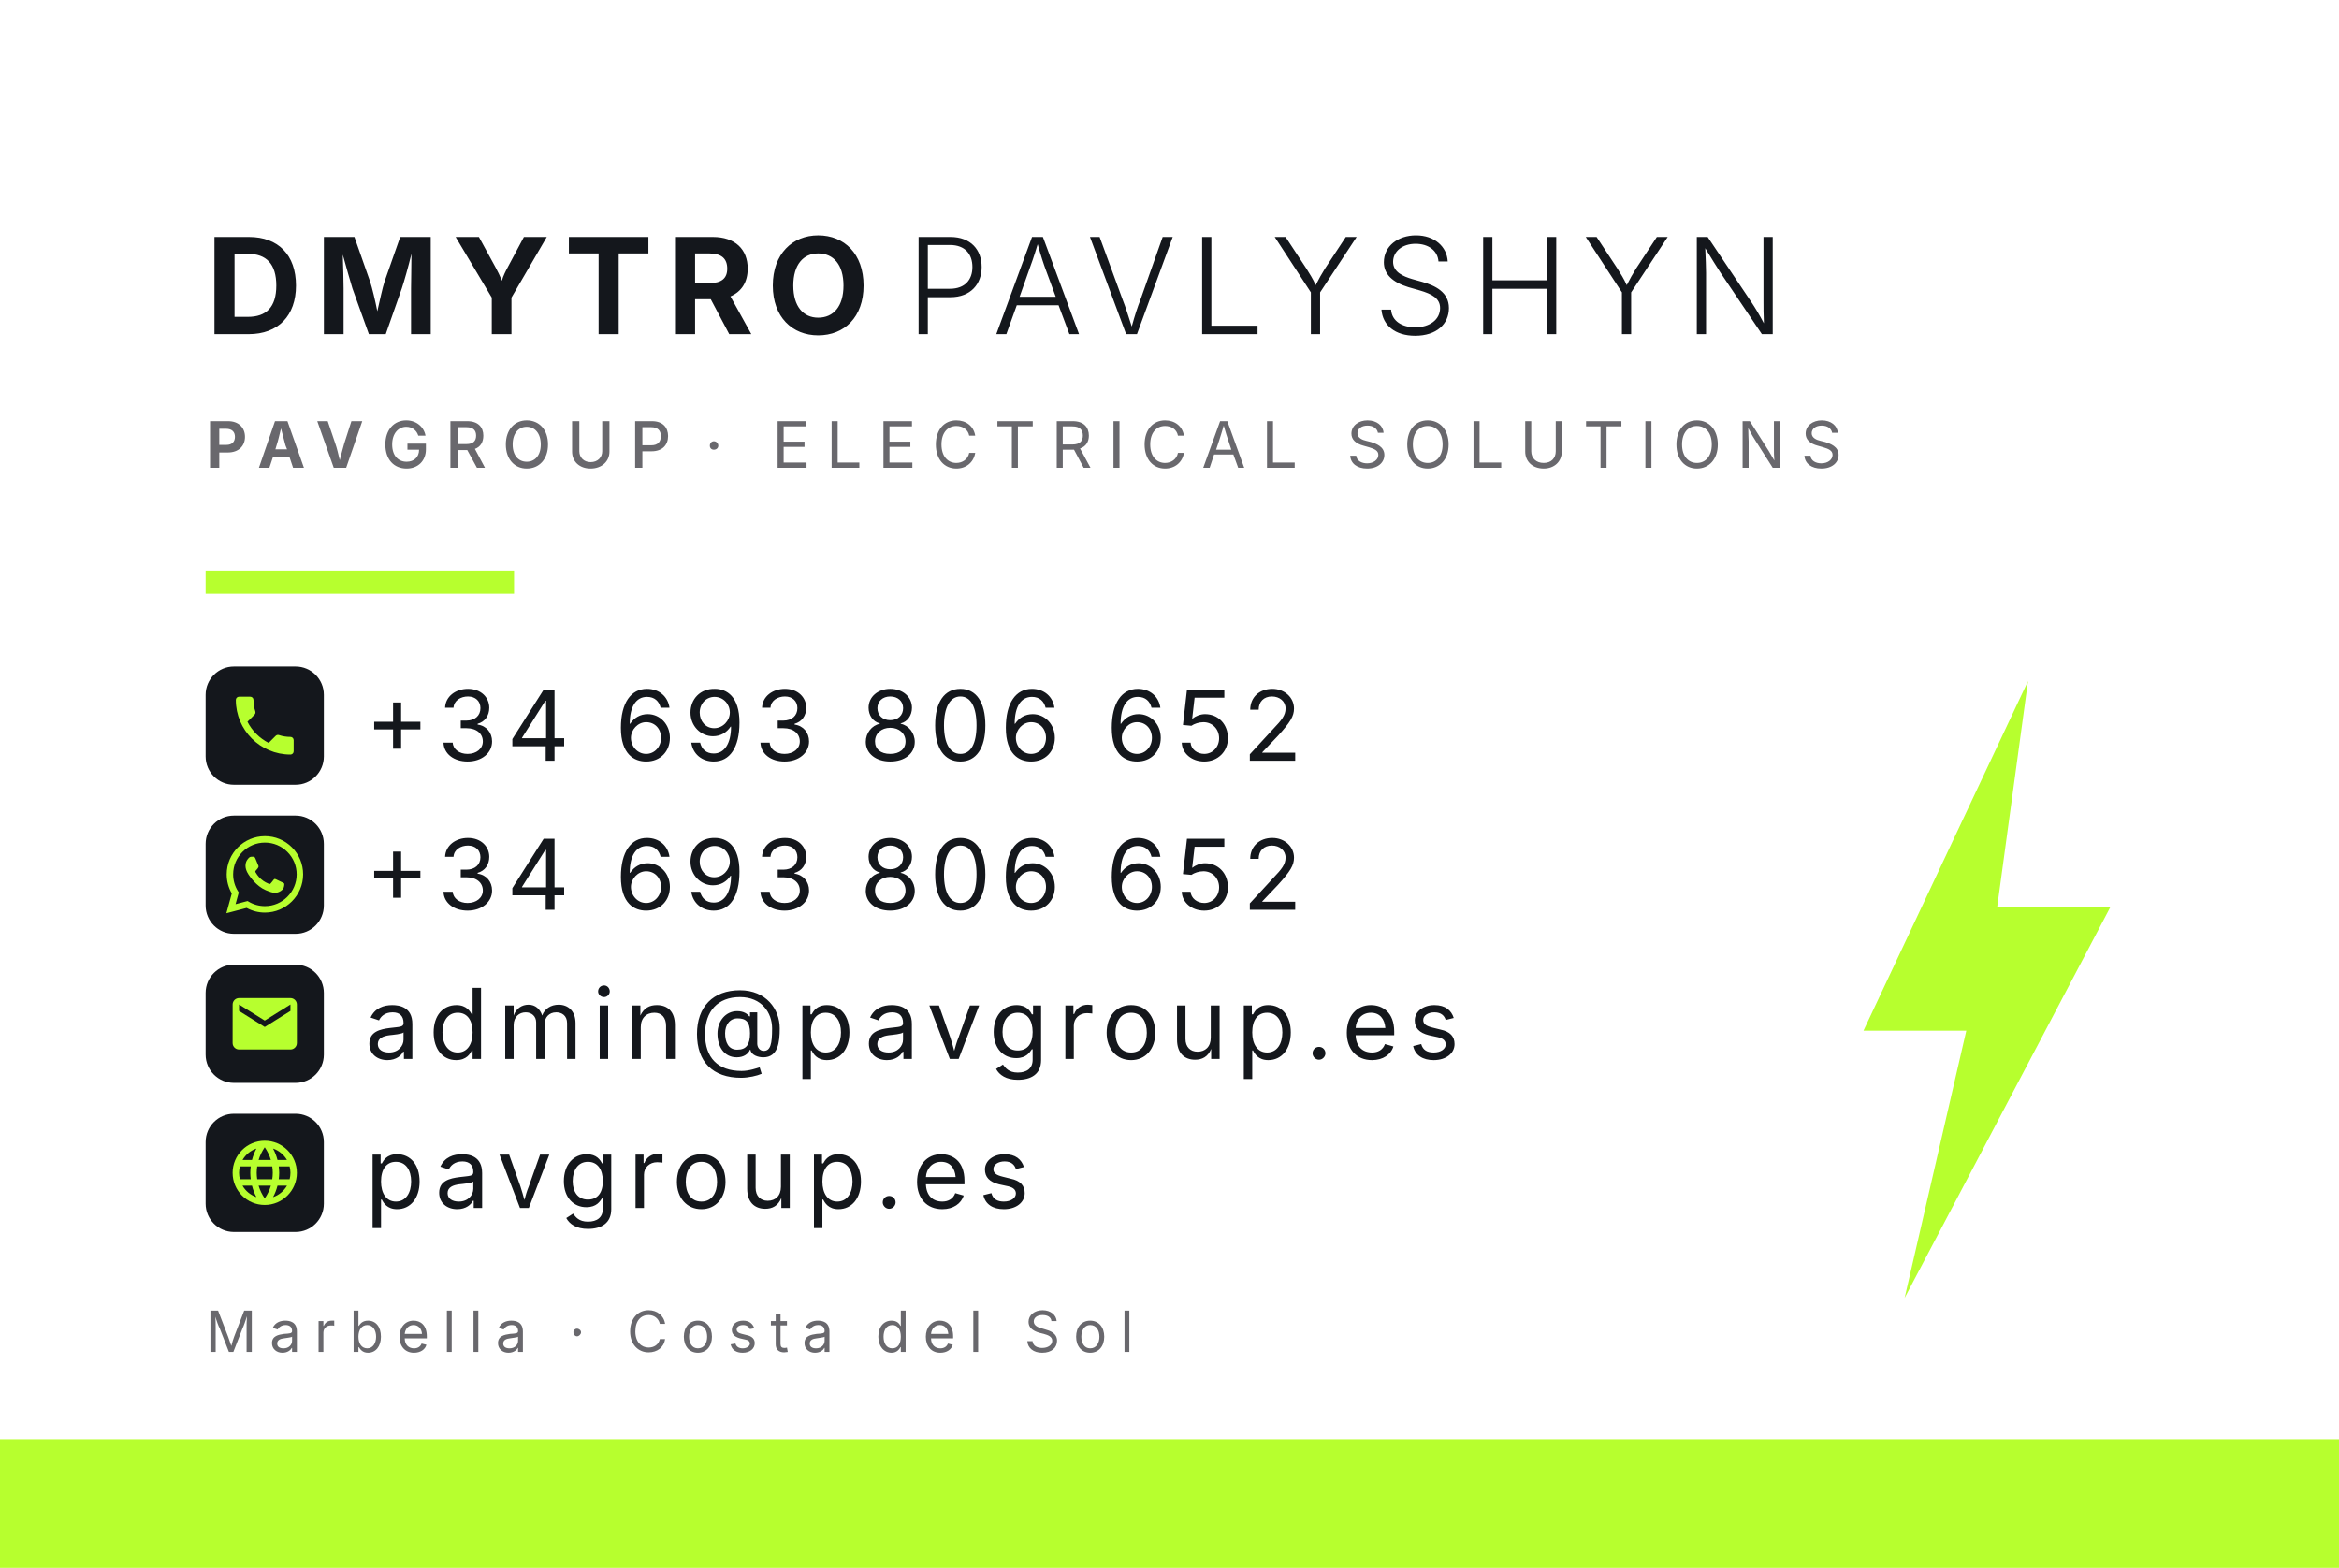
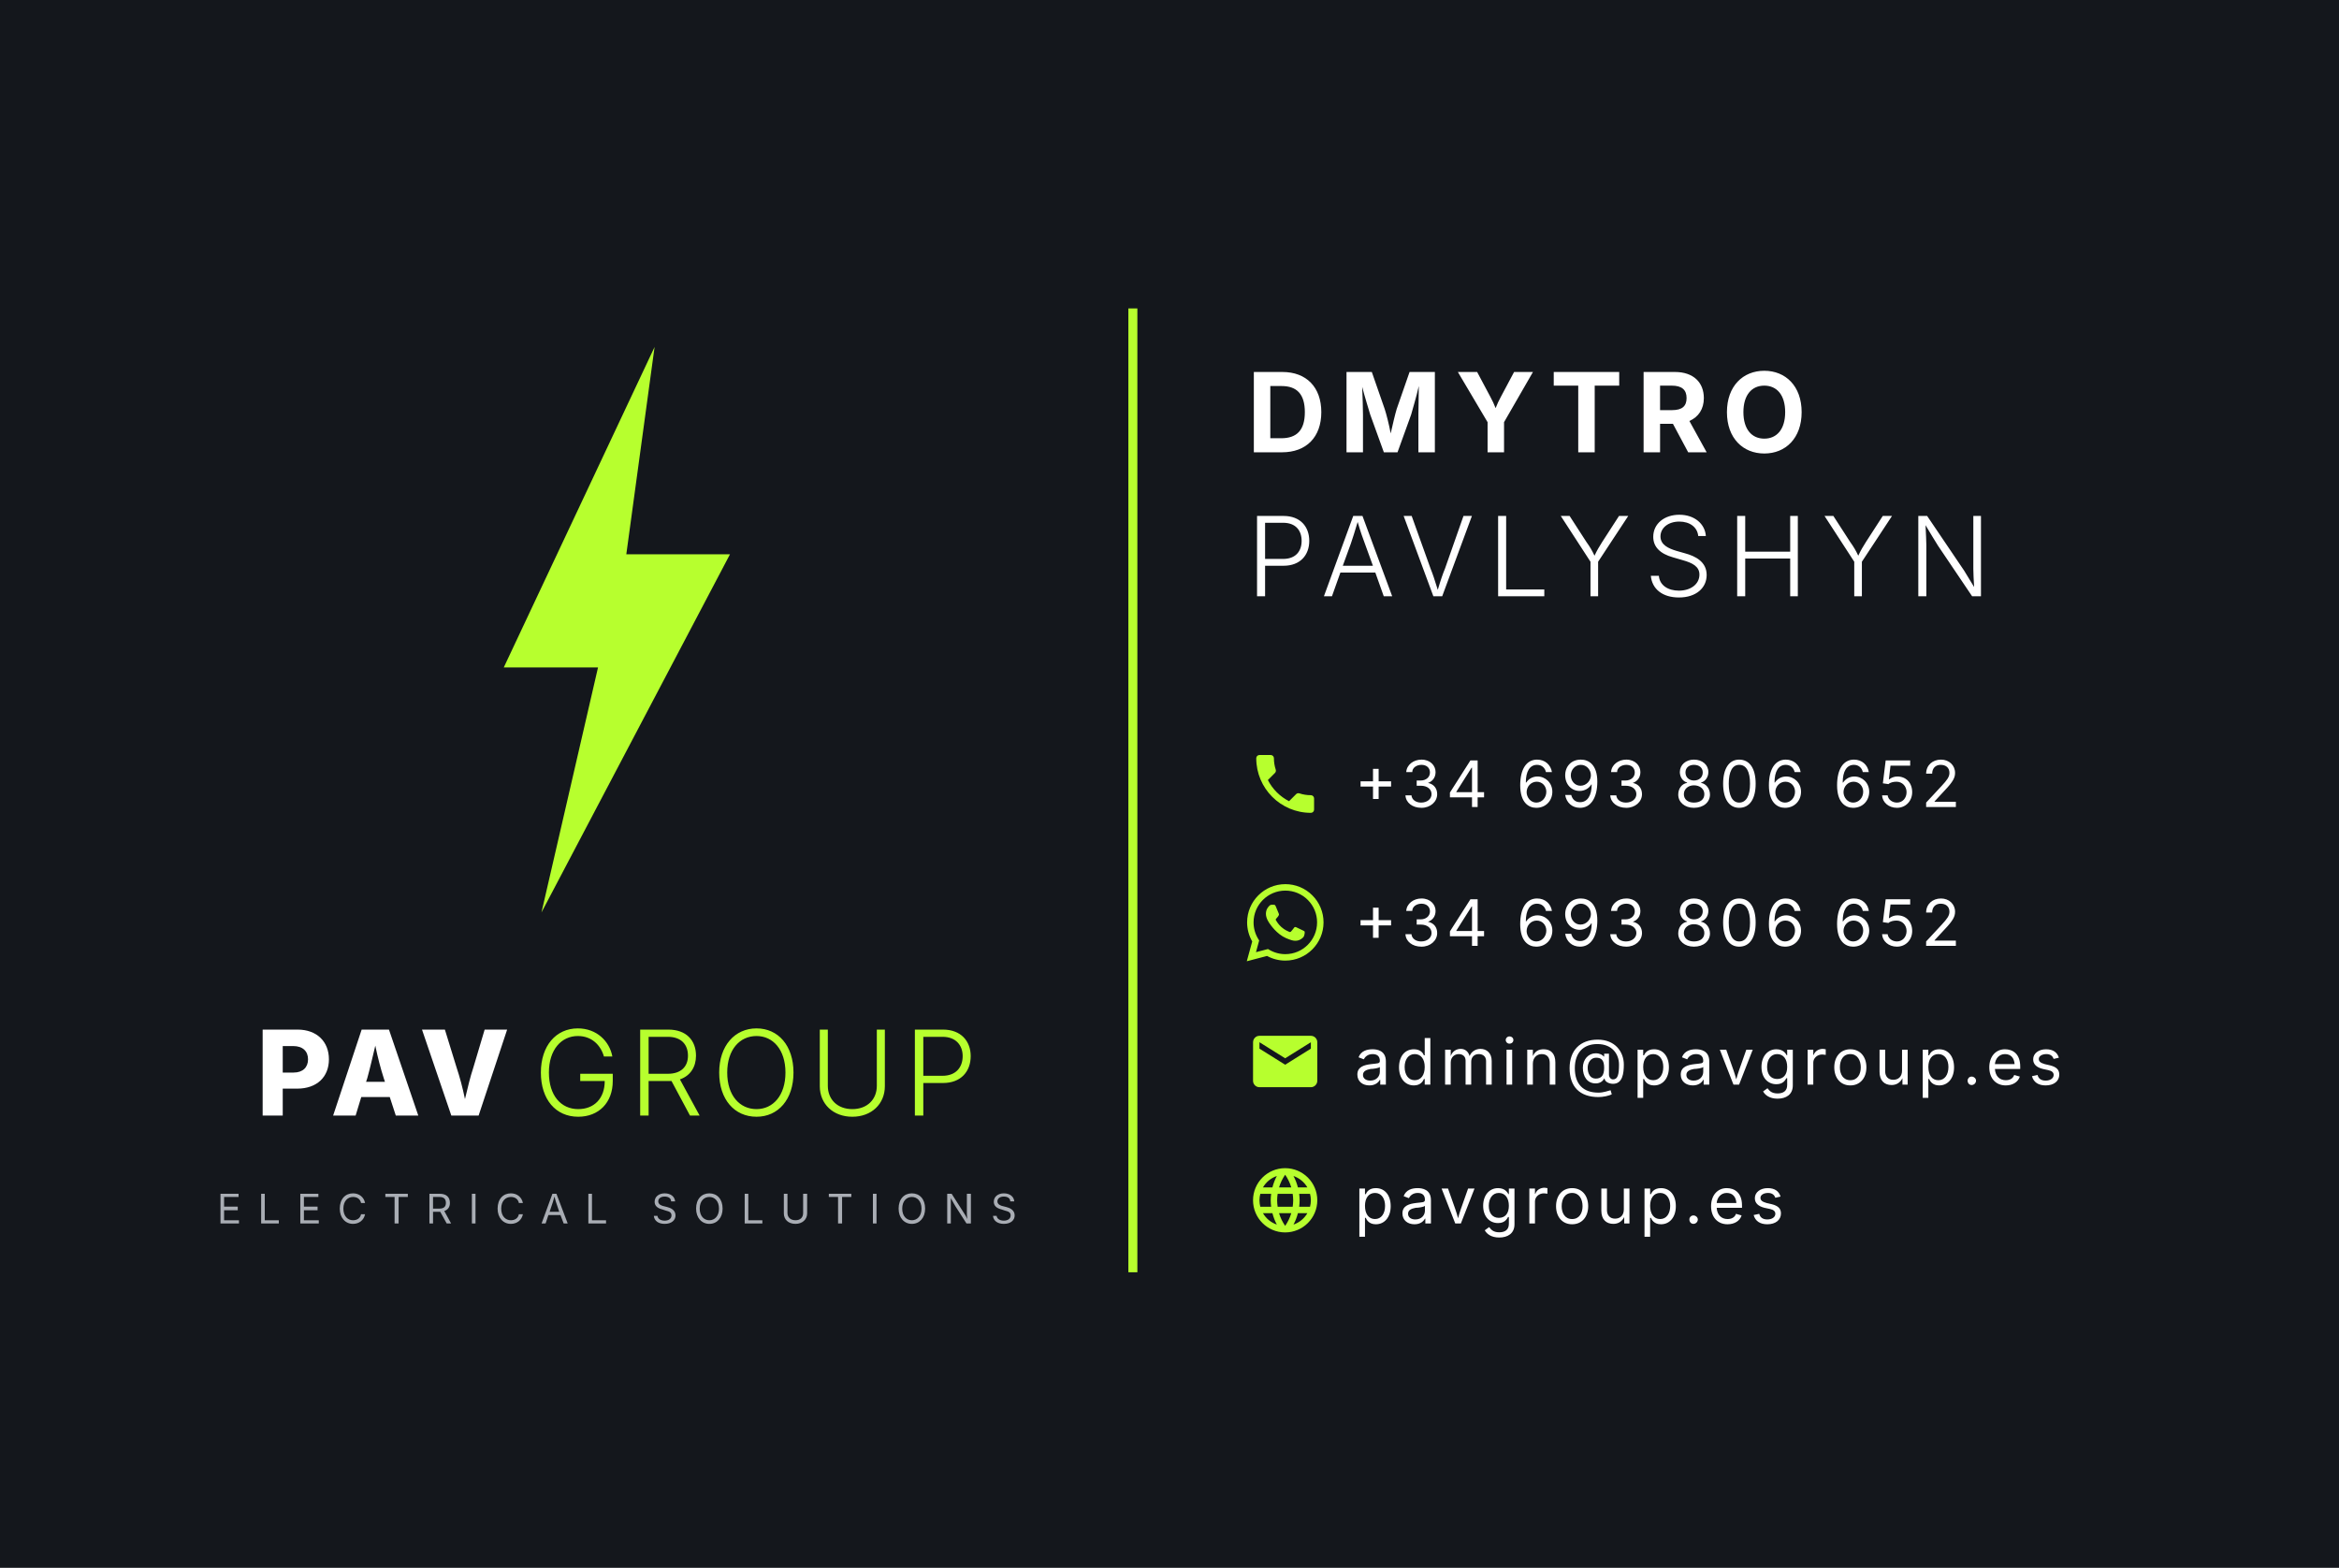
<svg xmlns="http://www.w3.org/2000/svg" width="91mm" height="61mm" viewBox="0 0 91 61">
-   <g font-family="Inter, Arial, Helvetica, sans-serif">
-     <rect width="91" height="61" fill="#FFFFFF" />
-     <text x="8" y="13" font-size="5.2" font-weight="700" fill="#14171C" letter-spacing="0.5">DMYTRO<tspan font-weight="300" dx="1.4">PAVLYSHYN</tspan>
+   <defs>
+     <clipPath id="c">
+       <rect width="91" height="61" />
+     </clipPath>
+   </defs>
+   <g font-family="Inter, Arial, Helvetica, sans-serif" clip-path="url(#c)">
+     <rect width="91" height="61" fill="#14171C" />
+     <path transform="translate(17.4,13.5) scale(0.3666667)" d="M22 0 L6 34 L16 34 L10 60 L30 22 L19 22 Z" fill="#B7FF2E" />
+     <text x="24" y="43.4" text-anchor="middle" font-size="4.6" font-weight="800" fill="#FFFFFF" letter-spacing="0.3">PAV<tspan font-weight="300" fill="#B7FF2E" dx="0.9">GROUP</tspan>
    </text>
-     <text x="8" y="18.2" font-size="2.5" fill="#69686D" letter-spacing="0.6">
-       <tspan font-weight="700">PAV</tspan>
-       <tspan font-weight="500">GROUP</tspan>  ·  ELECTRICAL SOLUTIONS</text>
-     <rect x="8" y="22.2" width="12" height="0.9" fill="#B7FF2E" />
-     <rect x="8" y="25.932" width="4.6" height="4.6" rx="1.1" fill="#14171C" />
-     <path transform="translate(8.8,26.732) scale(0.125)" d="M6.62 10.79c1.44 2.83 3.76 5.14 6.59 6.59l2.2-2.2c.27-.27.67-.36 1.02-.24 1.12.37 2.33.57 3.57.57.55 0 1 .45 1 1V20c0 .55-.45 1-1 1-9.39 0-17-7.61-17-17 0-.55.45-1 1-1h3.5c.55 0 1 .45 1 1 0 1.25.2 2.45.57 3.57.11.35.03.74-.25 1.02l-2.2 2.2z" fill="#B7FF2E" />
-     <text x="14.2" y="29.6" font-size="3.8" fill="#14171C" letter-spacing="0.35">
-       <tspan font-weight="400">+34 693 806 652</tspan>
-     </text>
-     <rect x="8" y="31.732" width="4.6" height="4.6" rx="1.1" fill="#14171C" />
-     <path transform="translate(8.8,32.532) scale(0.125)" d="M17.472 14.382c-.297-.149-1.758-.867-2.03-.967-.273-.099-.471-.148-.67.15-.197.297-.767.966-.94 1.164-.173.199-.347.223-.644.075-.297-.15-1.255-.463-2.39-1.475-.883-.788-1.48-1.761-1.653-2.059-.173-.297-.018-.458.13-.606.134-.133.298-.347.446-.52.149-.174.198-.298.298-.497.099-.198.05-.371-.025-.52-.075-.149-.669-1.612-.916-2.207-.242-.579-.487-.5-.669-.51-.173-.008-.371-.01-.57-.01-.198 0-.52.074-.792.372-.272.297-1.04 1.016-1.04 2.479 0 1.462 1.065 2.875 1.213 3.074.149.198 2.096 3.2 5.077 4.487.709.306 1.262.489 1.694.625.712.227 1.36.195 1.871.118.571-.085 1.758-.719 2.006-1.413.248-.694.248-1.289.173-1.413-.074-.124-.272-.198-.57-.347m-5.421 7.403h-.004a9.87 9.87 0 01-5.031-1.378l-.361-.214-3.741.982.998-3.648-.235-.374a9.86 9.86 0 01-1.51-5.26c.001-5.45 4.436-9.884 9.888-9.884 2.64 0 5.122 1.03 6.988 2.898a9.825 9.825 0 012.893 6.994c-.003 5.45-4.437 9.884-9.885 9.884m8.413-18.297A11.815 11.815 0 0012.05 0C5.495 0 .16 5.335.157 11.892c0 2.096.547 4.142 1.588 5.945L.057 24l6.305-1.654a11.882 11.882 0 005.683 1.448h.005c6.554 0 11.89-5.335 11.893-11.893a11.821 11.821 0 00-3.48-8.413Z" fill="#B7FF2E" />
-     <text x="14.2" y="35.4" font-size="3.8" fill="#14171C" letter-spacing="0.35">
-       <tspan font-weight="400">+34 693 806 652</tspan>
-     </text>
-     <rect x="8" y="37.532" width="4.6" height="4.6" rx="1.1" fill="#14171C" />
-     <path transform="translate(8.8,38.332) scale(0.125)" d="M20 4H4c-1.1 0-1.99.9-1.99 2L2 18c0 1.1.9 2 2 2h16c1.1 0 2-.9 2-2V6c0-1.1-.9-2-2-2zm0 4l-8 5-8-5V6l8 5 8-5v2z" fill="#B7FF2E" />
-     <text x="14.2" y="41.2" font-size="3.8" fill="#14171C" letter-spacing="0.35">
-       <tspan font-weight="400">admin@pavgroup.es</tspan>
-     </text>
-     <rect x="8" y="43.332" width="4.6" height="4.6" rx="1.1" fill="#14171C" />
-     <path transform="translate(8.8,44.132) scale(0.125)" d="M11.99 2C6.47 2 2 6.48 2 12s4.47 10 9.99 10C17.52 22 22 17.52 22 12S17.52 2 11.99 2zm6.93 6h-2.95c-.32-1.25-.78-2.45-1.38-3.56 1.84.63 3.37 1.91 4.33 3.56zM12 4.04c.83 1.2 1.48 2.53 1.91 3.96h-3.82c.43-1.43 1.08-2.76 1.91-3.96zM4.26 14C4.1 13.36 4 12.69 4 12s.1-1.36.26-2h3.38c-.08.66-.14 1.32-.14 2 0 .68.06 1.34.14 2H4.26zm.82 2h2.95c.32 1.25.78 2.45 1.38 3.56-1.84-.63-3.37-1.9-4.33-3.56zm2.95-8H5.08c.96-1.66 2.49-2.93 4.33-3.56C8.81 5.55 8.35 6.75 8.03 8zM12 19.96c-.83-1.2-1.48-2.53-1.91-3.96h3.82c-.43 1.43-1.08 2.76-1.91 3.96zM14.34 14H9.66c-.09-.66-.16-1.32-.16-2 0-.68.07-1.35.16-2h4.68c.09.65.16 1.32.16 2 0 .68-.07 1.34-.16 2zm.25 5.56c.6-1.11 1.06-2.31 1.38-3.56h2.95c-.96 1.65-2.49 2.93-4.33 3.56zM16.36 14c.08-.66.14-1.32.14-2 0-.68-.06-1.34-.14-2h3.38c.16.64.26 1.31.26 2s-.1 1.36-.26 2h-3.38z" fill="#B7FF2E" />
-     <text x="14.2" y="47" font-size="3.8" fill="#14171C" letter-spacing="0.35">
-       <tspan font-weight="400">pavgroup.es</tspan>
-     </text>
-     <text x="8" y="52.6" font-size="2.2" fill="#69686D" letter-spacing="0.5">Marbella · Costa del Sol</text>
-     <path transform="translate(70.1,26.5) scale(0.4)" d="M22 0 L6 34 L16 34 L10 60 L30 22 L19 22 Z" fill="#B7FF2E" />
-     <rect x="0" y="56" width="91" height="5" fill="#B7FF2E" />
+     <text x="24" y="47.6" text-anchor="middle" font-size="1.6" fill="#A9ADB4" letter-spacing="0.62">ELECTRICAL SOLUTIONS</text>
+     <rect x="43.9" y="12" width="0.35" height="37.5" fill="#B7FF2E" />
+     <text x="48.5" y="17.6" font-size="4.3" font-weight="700" fill="#FFFFFF" letter-spacing="0.5">DMYTRO</text>
+     <text x="48.5" y="23.2" font-size="4.3" font-weight="300" fill="#FFFFFF" letter-spacing="0.5">PAVLYSHYN</text>
+     <path transform="translate(48.5,29.0) scale(0.125)" d="M6.62 10.79c1.44 2.83 3.76 5.14 6.59 6.59l2.2-2.2c.27-.27.67-.36 1.02-.24 1.12.37 2.33.57 3.57.57.55 0 1 .45 1 1V20c0 .55-.45 1-1 1-9.39 0-17-7.61-17-17 0-.55.45-1 1-1h3.5c.55 0 1 .45 1 1 0 1.25.2 2.45.57 3.57.11.35.03.74-.25 1.02l-2.2 2.2z" fill="#B7FF2E" />
+     <text x="52.7" y="31.4" font-size="2.5" font-weight="400" fill="#FFFFFF" letter-spacing="0.2">+34 693 806 652</text>
+     <path transform="translate(48.5,34.4) scale(0.125)" d="M17.472 14.382c-.297-.149-1.758-.867-2.03-.967-.273-.099-.471-.148-.67.15-.197.297-.767.966-.94 1.164-.173.199-.347.223-.644.075-.297-.15-1.255-.463-2.39-1.475-.883-.788-1.48-1.761-1.653-2.059-.173-.297-.018-.458.13-.606.134-.133.298-.347.446-.52.149-.174.198-.298.298-.497.099-.198.05-.371-.025-.52-.075-.149-.669-1.612-.916-2.207-.242-.579-.487-.5-.669-.51-.173-.008-.371-.01-.57-.01-.198 0-.52.074-.792.372-.272.297-1.04 1.016-1.04 2.479 0 1.462 1.065 2.875 1.213 3.074.149.198 2.096 3.2 5.077 4.487.709.306 1.262.489 1.694.625.712.227 1.36.195 1.871.118.571-.085 1.758-.719 2.006-1.413.248-.694.248-1.289.173-1.413-.074-.124-.272-.198-.57-.347m-5.421 7.403h-.004a9.87 9.87 0 01-5.031-1.378l-.361-.214-3.741.982.998-3.648-.235-.374a9.86 9.86 0 01-1.51-5.26c.001-5.45 4.436-9.884 9.888-9.884 2.64 0 5.122 1.03 6.988 2.898a9.825 9.825 0 012.893 6.994c-.003 5.45-4.437 9.884-9.885 9.884m8.413-18.297A11.815 11.815 0 0012.05 0C5.495 0 .16 5.335.157 11.892c0 2.096.547 4.142 1.588 5.945L.057 24l6.305-1.654a11.882 11.882 0 005.683 1.448h.005c6.554 0 11.89-5.335 11.893-11.893a11.821 11.821 0 00-3.48-8.413Z" fill="#B7FF2E" />
+     <text x="52.7" y="36.8" font-size="2.5" font-weight="400" fill="#FFFFFF" letter-spacing="0.2">+34 693 806 652</text>
+     <path transform="translate(48.5,39.8) scale(0.125)" d="M20 4H4c-1.1 0-1.99.9-1.99 2L2 18c0 1.1.9 2 2 2h16c1.1 0 2-.9 2-2V6c0-1.1-.9-2-2-2zm0 4l-8 5-8-5V6l8 5 8-5v2z" fill="#B7FF2E" />
+     <text x="52.7" y="42.2" font-size="2.5" font-weight="400" fill="#FFFFFF" letter-spacing="0.2">admin@pavgroup.es</text>
+     <path transform="translate(48.5,45.2) scale(0.125)" d="M11.99 2C6.47 2 2 6.48 2 12s4.47 10 9.99 10C17.52 22 22 17.52 22 12S17.52 2 11.99 2zm6.93 6h-2.95c-.32-1.25-.78-2.45-1.38-3.56 1.84.63 3.37 1.91 4.33 3.56zM12 4.04c.83 1.2 1.48 2.53 1.91 3.96h-3.82c.43-1.43 1.08-2.76 1.91-3.96zM4.26 14C4.1 13.36 4 12.69 4 12s.1-1.36.26-2h3.38c-.08.66-.14 1.32-.14 2 0 .68.06 1.34.14 2H4.26zm.82 2h2.95c.32 1.25.78 2.45 1.38 3.56-1.84-.63-3.37-1.9-4.33-3.56zm2.95-8H5.08c.96-1.66 2.49-2.93 4.33-3.56C8.81 5.55 8.35 6.75 8.03 8zM12 19.96c-.83-1.2-1.48-2.53-1.91-3.96h3.82c-.43 1.43-1.08 2.76-1.91 3.96zM14.34 14H9.66c-.09-.66-.16-1.32-.16-2 0-.68.07-1.35.16-2h4.68c.09.65.16 1.32.16 2 0 .68-.07 1.34-.16 2zm.25 5.56c.6-1.11 1.06-2.31 1.38-3.56h2.95c-.96 1.65-2.49 2.93-4.33 3.56zM16.36 14c.08-.66.14-1.32.14-2 0-.68-.06-1.34-.14-2h3.38c.16.64.26 1.31.26 2s-.1 1.36-.26 2h-3.38z" fill="#B7FF2E" />
+     <text x="52.7" y="47.6" font-size="2.5" font-weight="400" fill="#FFFFFF" letter-spacing="0.2">pavgroup.es</text>
  </g>
</svg>
